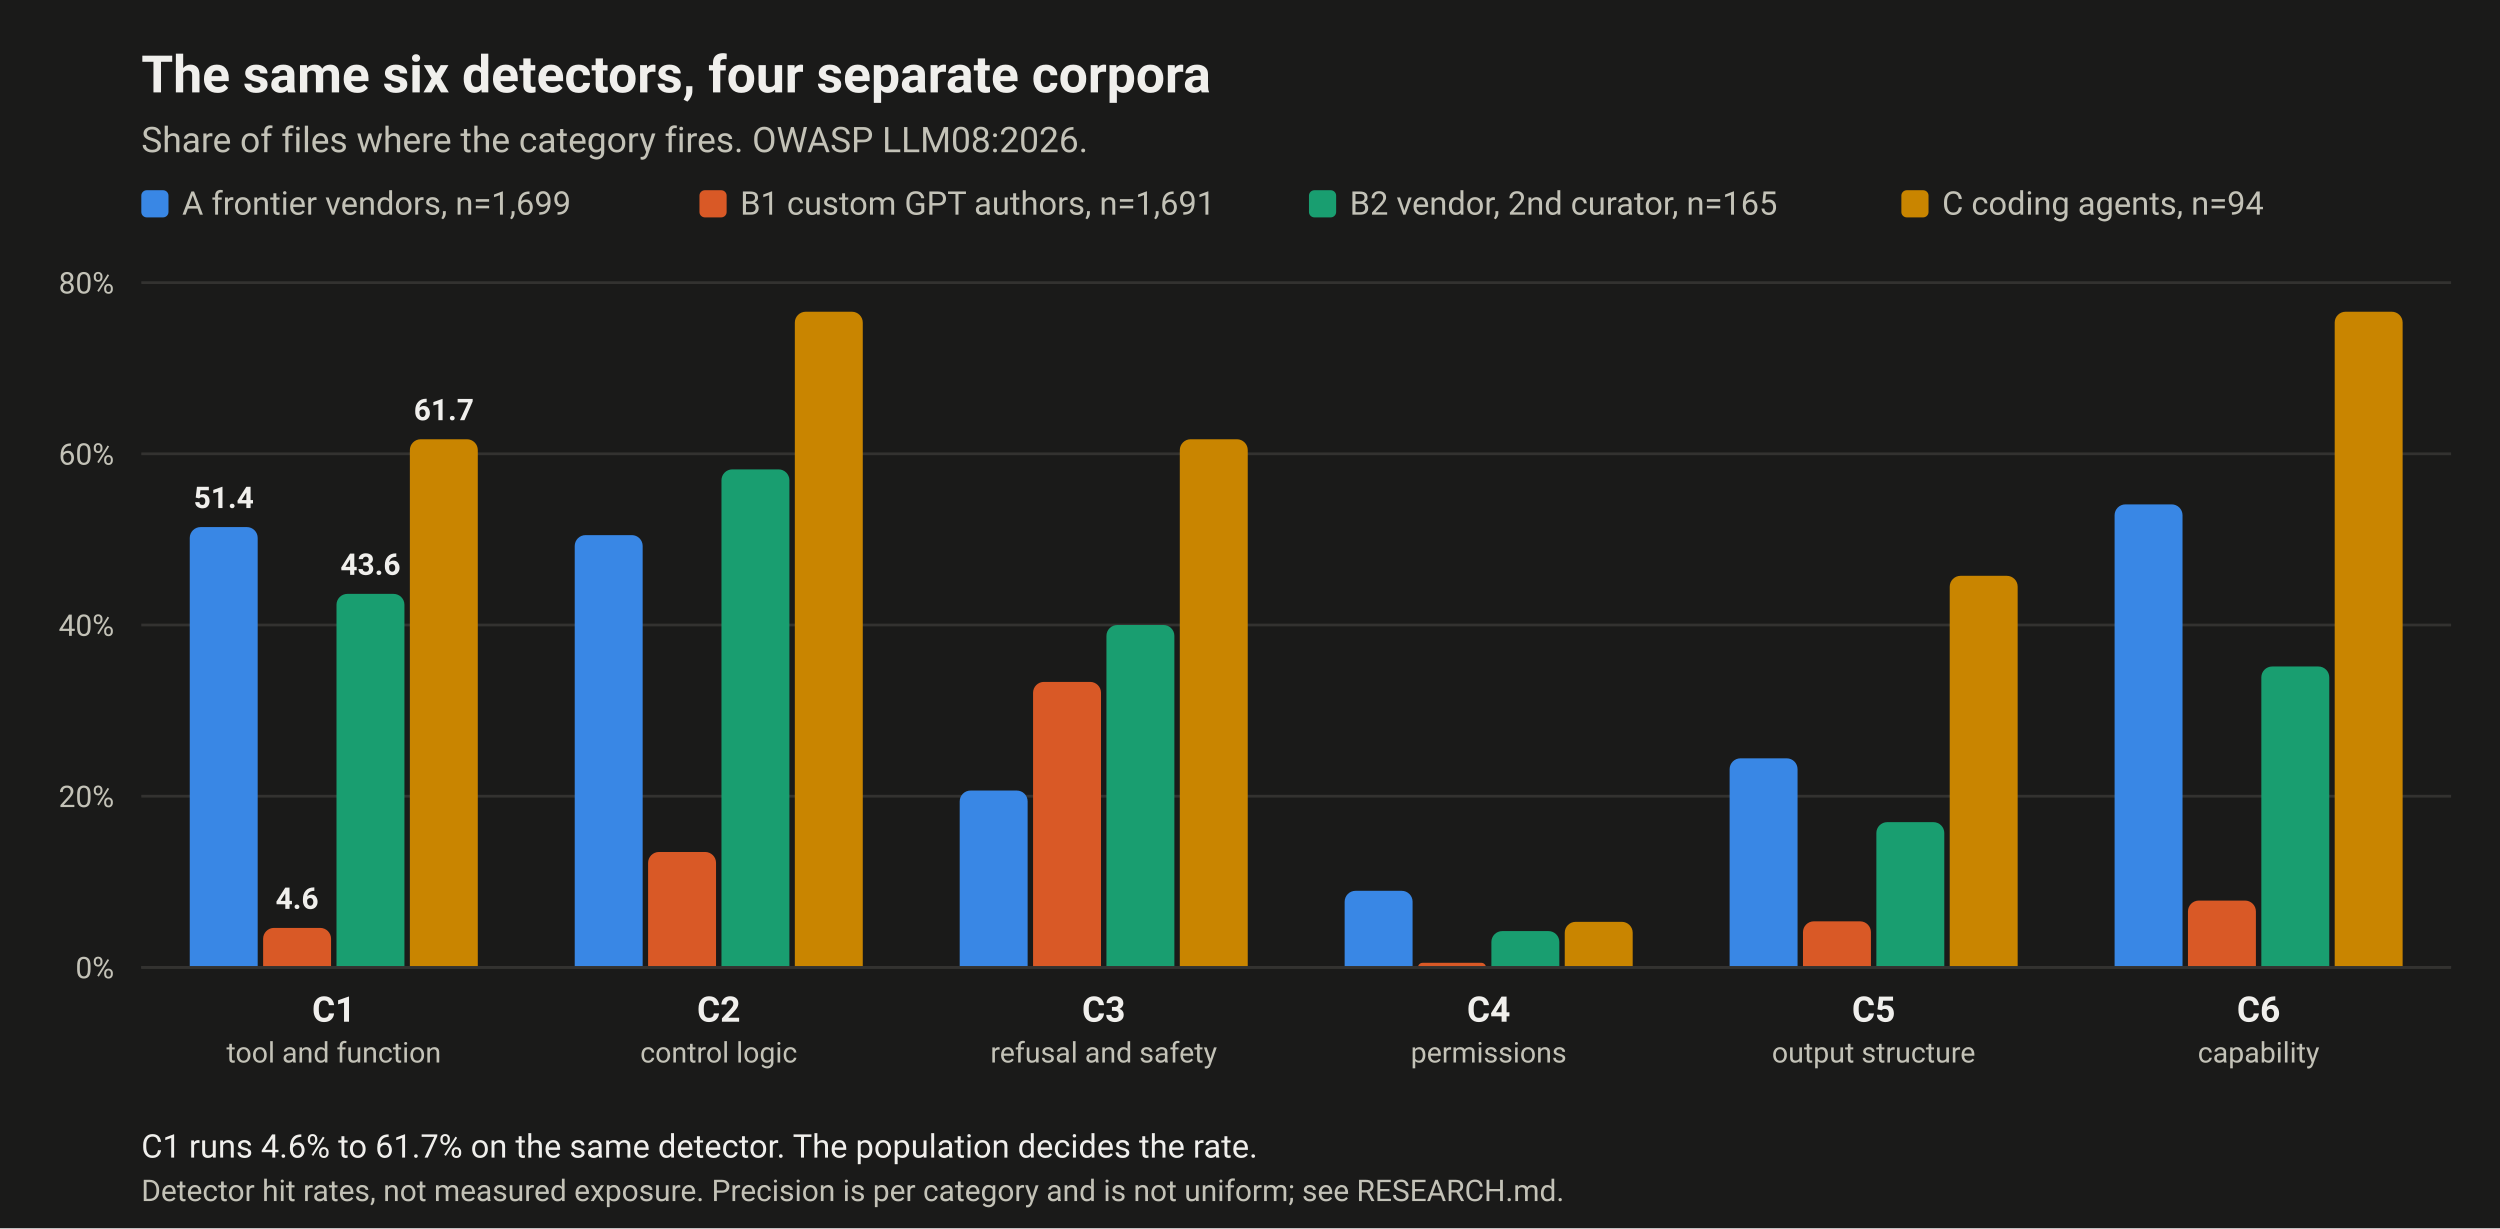
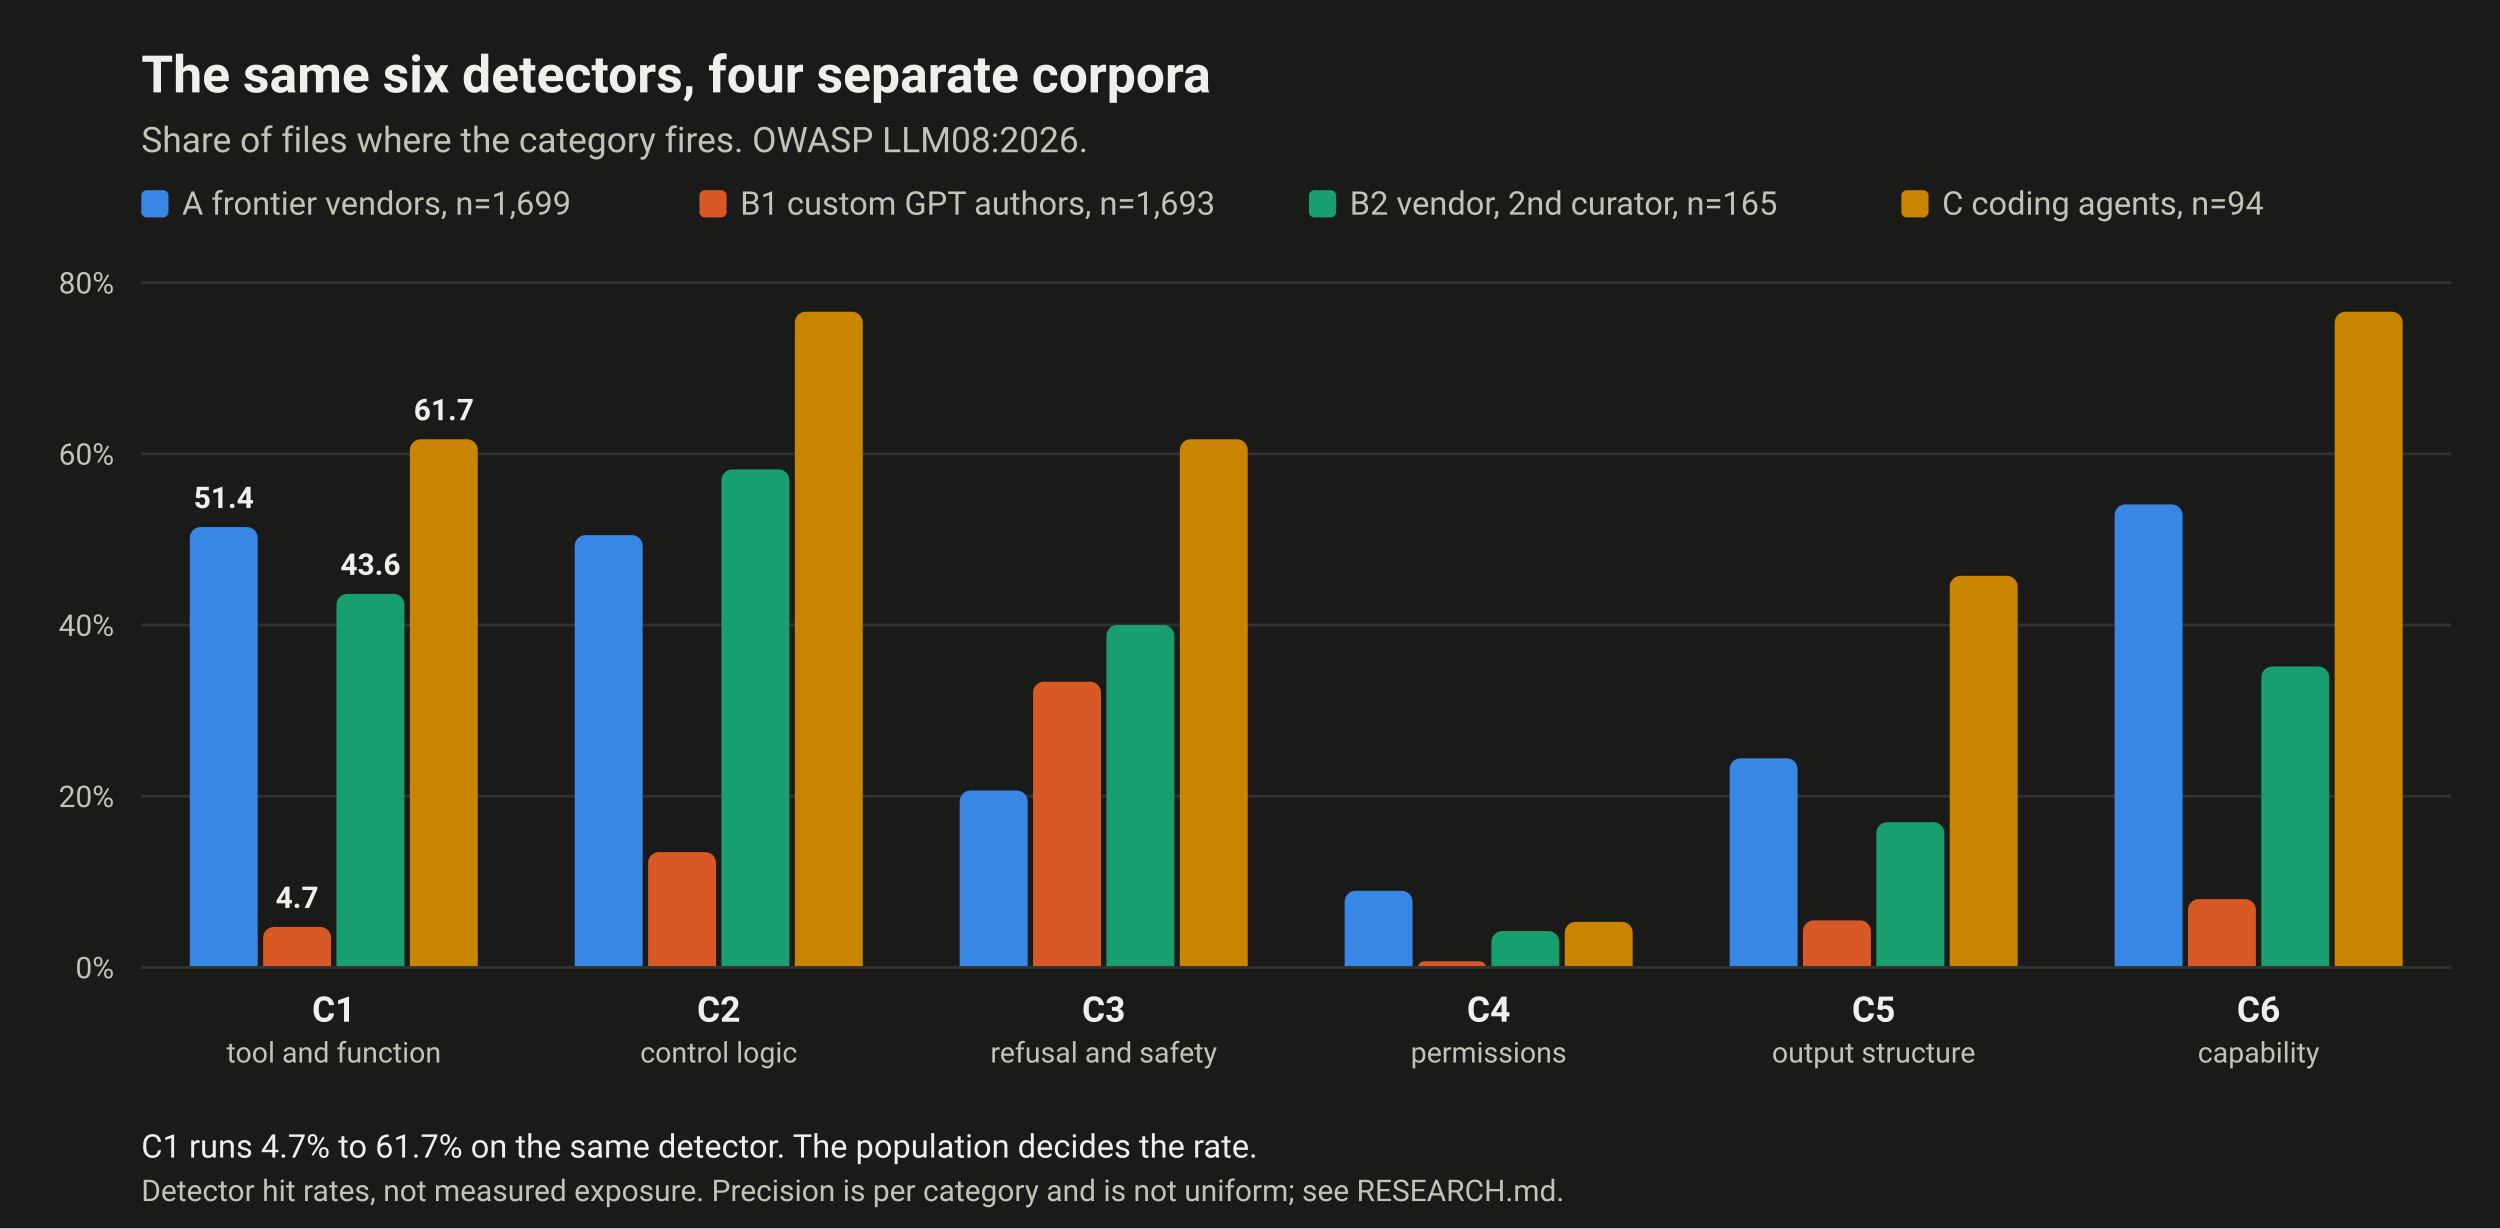
<svg xmlns="http://www.w3.org/2000/svg" width="920" height="452" viewBox="0 0 920 452" role="img" aria-label="Detector hit rates for six hidden context categories across four corpora">
  <rect width="920" height="452" fill="#1a1a19" />
  <g font-family="system-ui, -apple-system, 'Segoe UI', Roboto, Helvetica, Arial, sans-serif">
    <text x="52" y="34" font-size="19" font-weight="600" fill="#f0efec">The same six detectors, four separate corpora</text>
    <text x="52" y="56" font-size="13" fill="#c3c2b7">Share of files where the category fires. OWASP LLM08:2026.</text>
    <rect x="52" y="70" width="10" height="10" rx="2" fill="#3987e5" />
    <text x="67" y="79" font-size="12" fill="#c3c2b7">A  frontier vendors, n=1,699</text>
    <rect x="257.4" y="70" width="10" height="10" rx="2" fill="#d95926" />
-     <text x="272.4" y="79" font-size="12" fill="#c3c2b7">B1  custom GPT authors, n=1,691</text>
+     <text x="272.4" y="79" font-size="12" fill="#c3c2b7">B1  custom GPT authors, n=1,693</text>
    <rect x="481.7" y="70" width="10" height="10" rx="2" fill="#199e70" />
    <text x="496.7" y="79" font-size="12" fill="#c3c2b7">B2  vendor, 2nd curator, n=165</text>
    <rect x="699.7" y="70" width="10" height="10" rx="2" fill="#c98500" />
    <text x="714.7" y="79" font-size="12" fill="#c3c2b7">C  coding agents, n=94</text>
    <line x1="52" y1="356.00" x2="902" y2="356.00" stroke="#333230" stroke-width="1" />
    <text x="42" y="360.00" font-size="11" text-anchor="end" fill="#c3c2b7">0%</text>
    <line x1="52" y1="293.00" x2="902" y2="293.00" stroke="#333230" stroke-width="1" />
    <text x="42" y="297.00" font-size="11" text-anchor="end" fill="#c3c2b7">20%</text>
    <line x1="52" y1="230.00" x2="902" y2="230.00" stroke="#333230" stroke-width="1" />
    <text x="42" y="234.00" font-size="11" text-anchor="end" fill="#c3c2b7">40%</text>
    <line x1="52" y1="167.00" x2="902" y2="167.00" stroke="#333230" stroke-width="1" />
    <text x="42" y="171.00" font-size="11" text-anchor="end" fill="#c3c2b7">60%</text>
    <line x1="52" y1="104.00" x2="902" y2="104.00" stroke="#333230" stroke-width="1" />
    <text x="42" y="108.00" font-size="11" text-anchor="end" fill="#c3c2b7">80%</text>
    <path d="M69.83,356.00V197.96A4.00,4.00 0 0 1 73.83,193.96H90.83A4.00,4.00 0 0 1 94.83,197.96V356.00Z" fill="#3987e5" />
    <text x="82.33" y="186.96" font-size="11" font-weight="600" text-anchor="middle" fill="#f0efec">51.4</text>
-     <path d="M96.83,356.00V345.47A4.00,4.00 0 0 1 100.83,341.47H117.83A4.00,4.00 0 0 1 121.83,345.47V356.00Z" fill="#d95926" />
-     <text x="109.33" y="334.47" font-size="11" font-weight="600" text-anchor="middle" fill="#f0efec">4.6</text>
+     <path d="M96.83,356.00V345.12A4.00,4.00 0 0 1 100.83,341.12H117.83A4.00,4.00 0 0 1 121.83,345.12V356.00Z" fill="#d95926" />
+     <text x="109.33" y="334.12" font-size="11" font-weight="600" text-anchor="middle" fill="#f0efec">4.7</text>
    <path d="M123.83,356.00V222.55A4.00,4.00 0 0 1 127.83,218.55H144.83A4.00,4.00 0 0 1 148.83,222.55V356.00Z" fill="#199e70" />
    <text x="136.33" y="211.55" font-size="11" font-weight="600" text-anchor="middle" fill="#f0efec">43.6</text>
    <path d="M150.83,356.00V165.64A4.00,4.00 0 0 1 154.83,161.64H171.83A4.00,4.00 0 0 1 175.83,165.64V356.00Z" fill="#c98500" />
    <text x="163.33" y="154.64" font-size="11" font-weight="600" text-anchor="middle" fill="#f0efec">61.7</text>
    <text x="122.83" y="376" font-size="13" font-weight="600" text-anchor="middle" fill="#f0efec">C1</text>
    <text x="122.83" y="391" font-size="10.5" text-anchor="middle" fill="#c3c2b7">tool and function</text>
    <path d="M211.50,356.00V200.92A4.00,4.00 0 0 1 215.50,196.92H232.50A4.00,4.00 0 0 1 236.50,200.92V356.00Z" fill="#3987e5" />
-     <path d="M238.50,356.00V317.53A4.00,4.00 0 0 1 242.50,313.53H259.50A4.00,4.00 0 0 1 263.50,317.53V356.00Z" fill="#d95926" />
+     <path d="M238.50,356.00V317.58A4.00,4.00 0 0 1 242.50,313.58H259.50A4.00,4.00 0 0 1 263.50,317.58V356.00Z" fill="#d95926" />
    <path d="M265.50,356.00V176.73A4.00,4.00 0 0 1 269.50,172.73H286.50A4.00,4.00 0 0 1 290.50,176.73V356.00Z" fill="#199e70" />
    <path d="M292.50,356.00V118.72A4.00,4.00 0 0 1 296.50,114.72H313.50A4.00,4.00 0 0 1 317.50,118.72V356.00Z" fill="#c98500" />
    <text x="264.50" y="376" font-size="13" font-weight="600" text-anchor="middle" fill="#f0efec">C2</text>
    <text x="264.50" y="391" font-size="10.5" text-anchor="middle" fill="#c3c2b7">control logic</text>
    <path d="M353.17,356.00V294.92A4.00,4.00 0 0 1 357.17,290.92H374.17A4.00,4.00 0 0 1 378.17,294.92V356.00Z" fill="#3987e5" />
-     <path d="M380.17,356.00V254.94A4.00,4.00 0 0 1 384.17,250.94H401.17A4.00,4.00 0 0 1 405.17,254.94V356.00Z" fill="#d95926" />
+     <path d="M380.17,356.00V254.88A4.00,4.00 0 0 1 384.17,250.88H401.17A4.00,4.00 0 0 1 405.17,254.88V356.00Z" fill="#d95926" />
    <path d="M407.17,356.00V234.00A4.00,4.00 0 0 1 411.17,230.00H428.17A4.00,4.00 0 0 1 432.17,234.00V356.00Z" fill="#199e70" />
    <path d="M434.17,356.00V165.64A4.00,4.00 0 0 1 438.17,161.64H455.17A4.00,4.00 0 0 1 459.17,165.64V356.00Z" fill="#c98500" />
    <text x="406.17" y="376" font-size="13" font-weight="600" text-anchor="middle" fill="#f0efec">C3</text>
    <text x="406.17" y="391" font-size="10.5" text-anchor="middle" fill="#c3c2b7">refusal and safety</text>
    <path d="M494.83,356.00V331.82A4.00,4.00 0 0 1 498.83,327.82H515.83A4.00,4.00 0 0 1 519.83,331.82V356.00Z" fill="#3987e5" />
-     <path d="M521.83,356.00V356.00A1.68,1.68 0 0 1 523.51,354.32H545.16A1.68,1.68 0 0 1 546.83,356.00V356.00Z" fill="#d95926" />
+     <path d="M521.83,356.00V356.00A2.23,2.23 0 0 1 524.07,353.77H544.60A2.23,2.23 0 0 1 546.83,356.00V356.00Z" fill="#d95926" />
    <path d="M548.83,356.00V346.64A4.00,4.00 0 0 1 552.83,342.64H569.83A4.00,4.00 0 0 1 573.83,346.64V356.00Z" fill="#199e70" />
    <path d="M575.83,356.00V343.24A4.00,4.00 0 0 1 579.83,339.24H596.83A4.00,4.00 0 0 1 600.83,343.24V356.00Z" fill="#c98500" />
    <text x="547.83" y="376" font-size="13" font-weight="600" text-anchor="middle" fill="#f0efec">C4</text>
    <text x="547.83" y="391" font-size="10.5" text-anchor="middle" fill="#c3c2b7">permissions</text>
    <path d="M636.50,356.00V283.06A4.00,4.00 0 0 1 640.50,279.06H657.50A4.00,4.00 0 0 1 661.50,283.06V356.00Z" fill="#3987e5" />
-     <path d="M663.50,356.00V343.05A4.00,4.00 0 0 1 667.50,339.05H684.50A4.00,4.00 0 0 1 688.50,343.05V356.00Z" fill="#d95926" />
+     <path d="M663.50,356.00V342.70A4.00,4.00 0 0 1 667.50,338.70H684.50A4.00,4.00 0 0 1 688.50,342.70V356.00Z" fill="#d95926" />
    <path d="M690.50,356.00V306.55A4.00,4.00 0 0 1 694.50,302.55H711.50A4.00,4.00 0 0 1 715.50,306.55V356.00Z" fill="#199e70" />
    <path d="M717.50,356.00V215.90A4.00,4.00 0 0 1 721.50,211.90H738.50A4.00,4.00 0 0 1 742.50,215.90V356.00Z" fill="#c98500" />
    <text x="689.50" y="376" font-size="13" font-weight="600" text-anchor="middle" fill="#f0efec">C5</text>
    <text x="689.50" y="391" font-size="10.5" text-anchor="middle" fill="#c3c2b7">output structure</text>
    <path d="M778.17,356.00V189.61A4.00,4.00 0 0 1 782.17,185.61H799.17A4.00,4.00 0 0 1 803.17,189.61V356.00Z" fill="#3987e5" />
-     <path d="M805.17,356.00V335.41A4.00,4.00 0 0 1 809.17,331.41H826.17A4.00,4.00 0 0 1 830.17,335.41V356.00Z" fill="#d95926" />
+     <path d="M805.17,356.00V334.88A4.00,4.00 0 0 1 809.17,330.88H826.17A4.00,4.00 0 0 1 830.17,334.88V356.00Z" fill="#d95926" />
    <path d="M832.17,356.00V249.27A4.00,4.00 0 0 1 836.17,245.27H853.17A4.00,4.00 0 0 1 857.17,249.27V356.00Z" fill="#199e70" />
    <path d="M859.17,356.00V118.72A4.00,4.00 0 0 1 863.17,114.72H880.17A4.00,4.00 0 0 1 884.17,118.72V356.00Z" fill="#c98500" />
    <text x="831.17" y="376" font-size="13" font-weight="600" text-anchor="middle" fill="#f0efec">C6</text>
    <text x="831.17" y="391" font-size="10.5" text-anchor="middle" fill="#c3c2b7">capability</text>
    <line x1="52" y1="356" x2="902" y2="356" stroke="#333230" stroke-width="1" />
-     <text x="52" y="426" font-size="12" fill="#f0efec">C1 runs 4.6% to 61.7% on the same detector. The population decides the rate.</text>
+     <text x="52" y="426" font-size="12" fill="#f0efec">C1 runs 4.7% to 61.7% on the same detector. The population decides the rate.</text>
    <text x="52" y="442" font-size="11" fill="#c3c2b7">Detector hit rates, not measured exposure. Precision is per category and is not uniform; see RESEARCH.md.</text>
  </g>
</svg>
